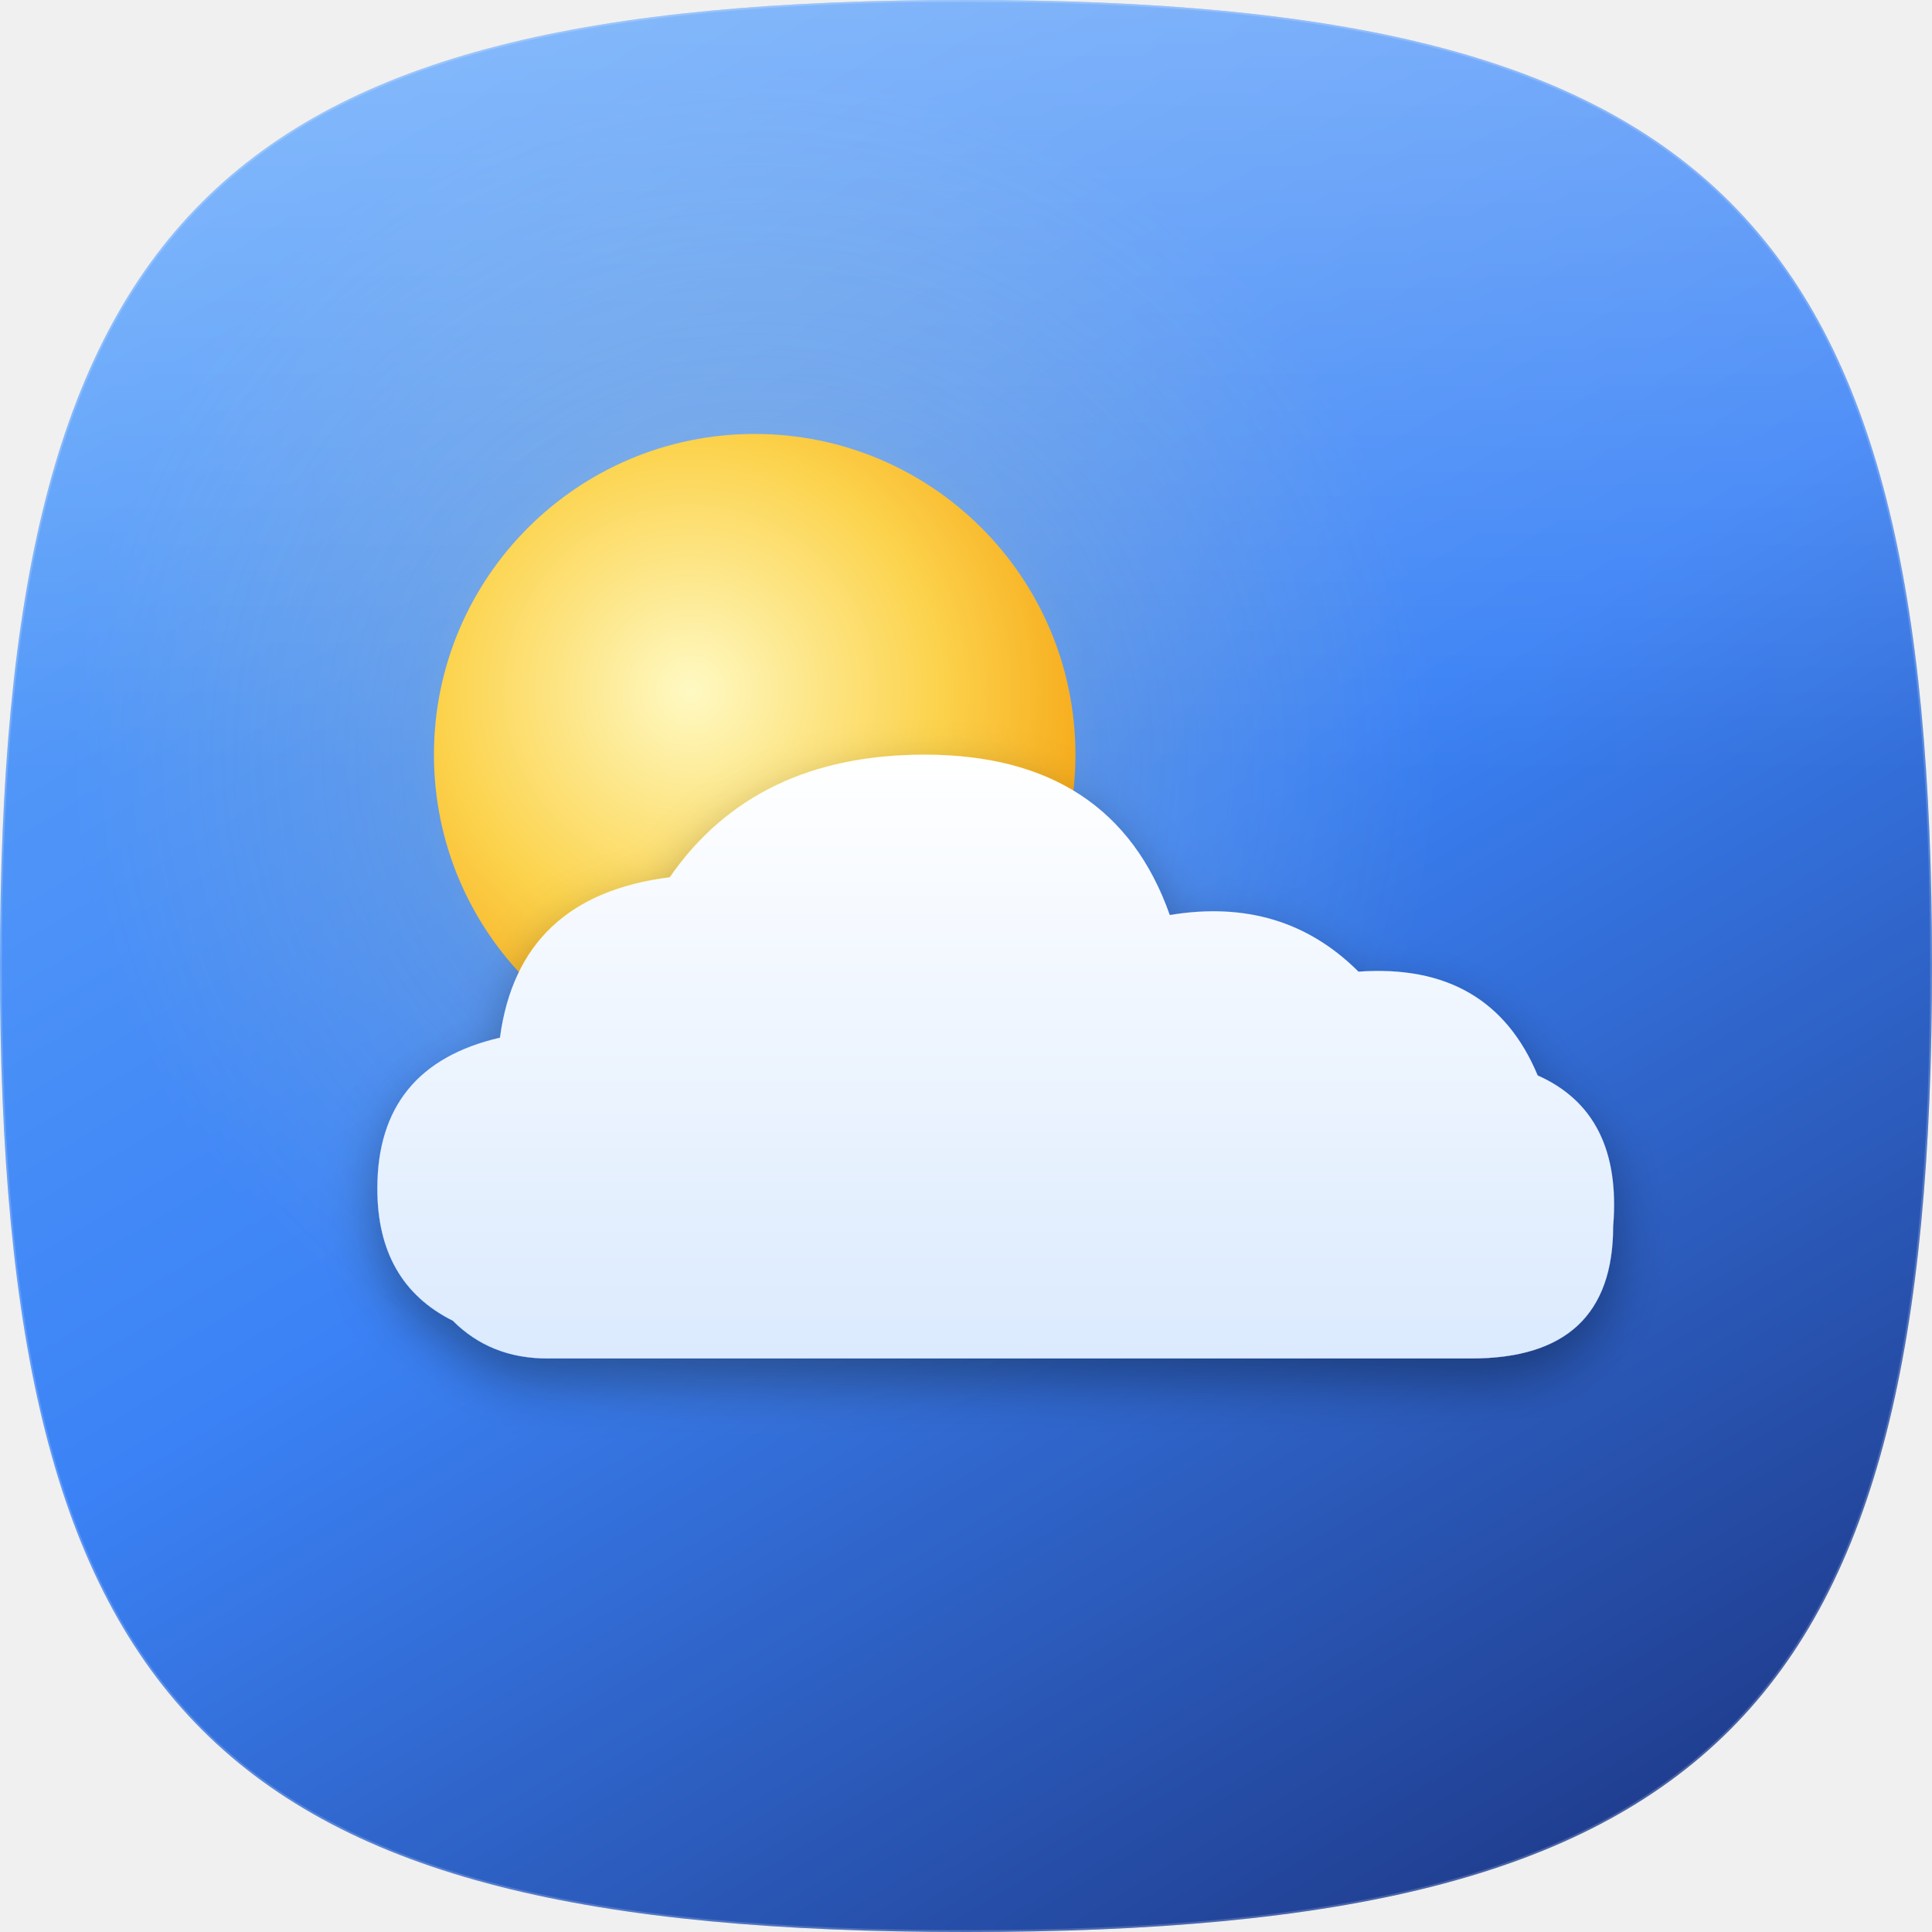
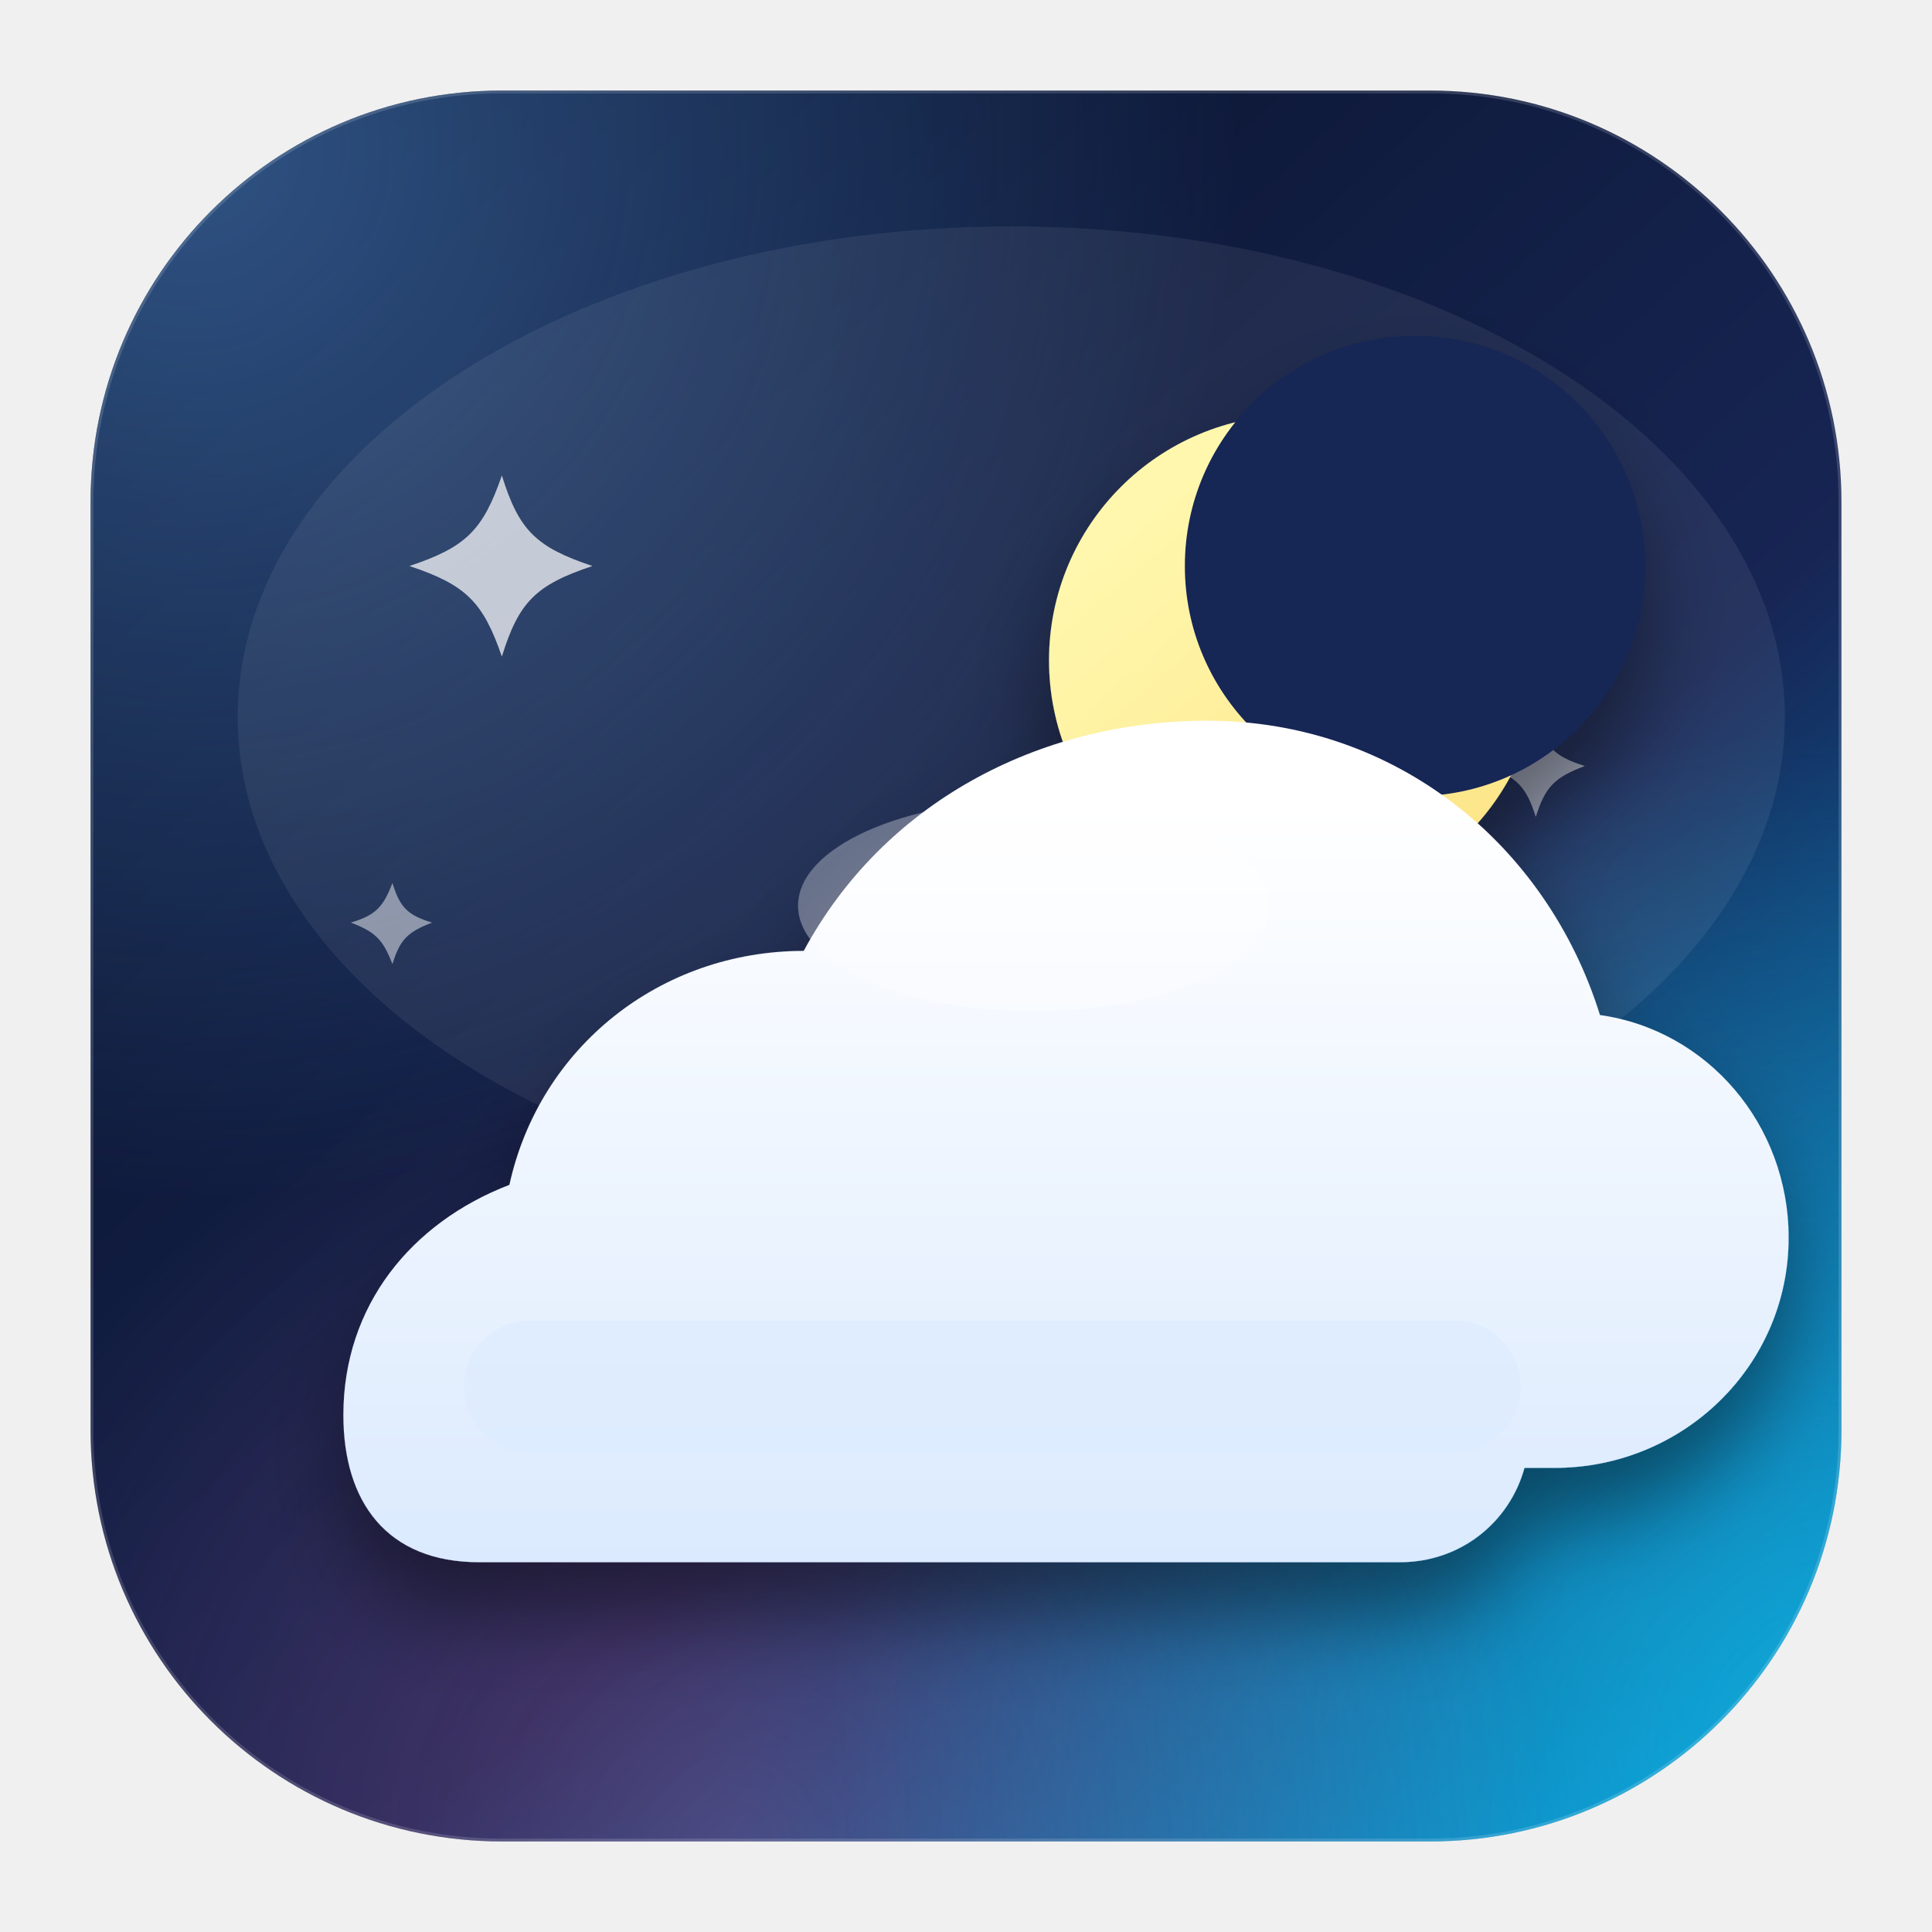
<svg xmlns="http://www.w3.org/2000/svg" viewBox="0 0 1024 1024" width="1024" height="1024">
  <defs>
-     <linearGradient id="bg" x1="0.2" y1="0" x2="0.8" y2="1">
-       <stop offset="0" stop-color="#60A5FA" />
-       <stop offset="0.5" stop-color="#3B82F6" />
-       <stop offset="1" stop-color="#1E3A8A" />
+     <linearGradient id="bg" x1="0.12" y1="0.08" x2="0.88" y2="0.92">
+       <stop offset="0" stop-color="#071024" />
+       <stop offset="0.62" stop-color="#172554" />
+       <stop offset="1" stop-color="#0284C7" />
    </linearGradient>
-     <radialGradient id="sun" cx="0.4" cy="0.4" r="0.7">
-       <stop offset="0" stop-color="#FEF9C3" />
-       <stop offset="0.55" stop-color="#FCD34D" />
-       <stop offset="1" stop-color="#F59E0B" />
+     <radialGradient id="glowA" cx="0.1" cy="0.08" r="0.54">
+       <stop offset="0" stop-color="#60A5FA" stop-opacity="0.45" />
+       <stop offset="1" stop-color="#60A5FA" stop-opacity="0" />
    </radialGradient>
-     <radialGradient id="sunGlow" cx="0.5" cy="0.5" r="0.5">
-       <stop offset="0" stop-color="#FDE68A" stop-opacity="0.55" />
-       <stop offset="0.5" stop-color="#FDE68A" stop-opacity="0.12" />
-       <stop offset="1" stop-color="#FDE68A" stop-opacity="0" />
+     <radialGradient id="glowB" cx="0.95" cy="0.9" r="0.52">
+       <stop offset="0" stop-color="#22D3EE" stop-opacity="0.46" />
+       <stop offset="1" stop-color="#22D3EE" stop-opacity="0" />
    </radialGradient>
-     <linearGradient id="cloud" x1="0.5" y1="0" x2="0.5" y2="1">
+     <radialGradient id="glowC" cx="0.38" cy="0.95" r="0.42">
+       <stop offset="0" stop-color="#F472B6" stop-opacity="0.25" />
+       <stop offset="1" stop-color="#F472B6" stop-opacity="0" />
+     </radialGradient>
+     <linearGradient id="moon" x1="0.25" y1="0.15" x2="0.85" y2="0.85">
+       <stop offset="0" stop-color="#FFF7AD" />
+       <stop offset="1" stop-color="#FDE68A" />
+     </linearGradient>
+     <linearGradient id="cloud" x1="0.5" y1="0.1" x2="0.5" y2="1">
      <stop offset="0" stop-color="#FFFFFF" />
      <stop offset="1" stop-color="#DBEAFE" />
    </linearGradient>
-     <linearGradient id="topGlow" x1="0.5" y1="0" x2="0.5" y2="1">
-       <stop offset="0" stop-color="#FFFFFF" stop-opacity="0.25" />
-       <stop offset="0.4" stop-color="#FFFFFF" stop-opacity="0" />
-     </linearGradient>
-     <filter id="cloudShadow" x="-20%" y="-20%" width="140%" height="140%">
-       <feGaussianBlur in="SourceAlpha" stdDeviation="14" />
-       <feOffset dy="12" />
+     <filter id="cloudShadow" x="-20%" y="-20%" width="140%" height="150%">
+       <feGaussianBlur in="SourceAlpha" stdDeviation="22" />
+       <feOffset dy="28" />
      <feComponentTransfer>
-         <feFuncA type="linear" slope="0.35" />
+         <feFuncA type="linear" slope="0.42" />
      </feComponentTransfer>
      <feMerge>
        <feMergeNode />
        <feMergeNode in="SourceGraphic" />
      </feMerge>
    </filter>
-     <clipPath id="squircle">
-       <path d="M 0,512 C 0,115 115,0 512,0 C 909,0 1024,115 1024,512 C 1024,909 909,1024 512,1024 C 115,1024 0,909 0,512 Z" />
+     <clipPath id="shape">
+       <rect x="48" y="48" width="928" height="928" rx="218" />
    </clipPath>
  </defs>
-   <g clip-path="url(#squircle)">
+   <g clip-path="url(#shape)">
    <rect width="1024" height="1024" fill="url(#bg)" />
-     <rect width="1024" height="1024" fill="url(#topGlow)" />
-     <circle cx="400" cy="400" r="360" fill="url(#sunGlow)" />
-     <circle cx="400" cy="400" r="170" fill="url(#sun)" />
-     <g filter="url(#cloudShadow)" fill="url(#cloud)">
-       <path d="         M 290,720         Q 260,720 240,700         Q 200,680 200,630         Q 200,565 265,550         Q 275,475 355,465         Q 400,400 490,400         Q 590,400 620,485         Q 680,475 720,515         Q 790,510 815,570         Q 860,590 855,650         Q 855,720 780,720         Z" />
+     <rect width="1024" height="1024" fill="url(#glowA)" />
+     <rect width="1024" height="1024" fill="url(#glowB)" />
+     <rect width="1024" height="1024" fill="url(#glowC)" />
+     <ellipse cx="536" cy="380" rx="410" ry="260" fill="#FFFFFF" opacity="0.07" />
+     <g fill="#FFFFFF">
+       <path opacity="0.72" d="M266 252c9 29 18 38 48 48-30 10-39 19-48 48-10-29-19-38-49-48 30-10 39-19 49-48z" />
+       <path opacity="0.68" d="M734 210c6 20 13 27 33 34-20 6-27 13-33 33-7-20-14-27-34-33 20-7 27-14 34-34z" />
+       <path opacity="0.56" d="M814 380c5 16 10 21 26 26-16 6-21 11-26 27-5-16-10-21-26-27 16-5 21-10 26-26z" />
+       <path opacity="0.48" d="M208 468c4 13 8 17 21 21-13 5-17 9-21 22-5-13-9-17-22-22 13-4 17-8 22-21z" />
    </g>
-     <path d="M 0,512 C 0,115 115,0 512,0 C 909,0 1024,115 1024,512 C 1024,909 909,1024 512,1024 C 115,1024 0,909 0,512 Z" fill="none" stroke="#FFFFFF" stroke-opacity="0.18" stroke-width="2" />
+     <g filter="url(#cloudShadow)">
+       <circle cx="686" cy="350" r="130" fill="url(#moon)" />
+       <circle cx="750" cy="300" r="122" fill="#172554" />
+       <path fill="url(#cloud)" d="         M 254 828         C 205 828 182 796 182 750         C 182 692 218 648 270 628         C 286 555 350 504 426 504         C 468 426 550 382 640 382         C 740 382 820 448 848 538         C 905 546 948 596 948 656         C 948 724 892 778 824 778         L 808 778         C 800 807 774 828 742 828         Z" />
+       <rect x="246" y="700" width="560" height="70" rx="35" fill="#DBEAFE" opacity="0.64" />
+       <ellipse cx="548" cy="480" rx="125" ry="56" fill="#FFFFFF" opacity="0.30" />
+     </g>
+     <rect x="48" y="48" width="928" height="928" rx="218" fill="none" stroke="#FFFFFF" stroke-opacity="0.15" stroke-width="3" />
  </g>
</svg>
